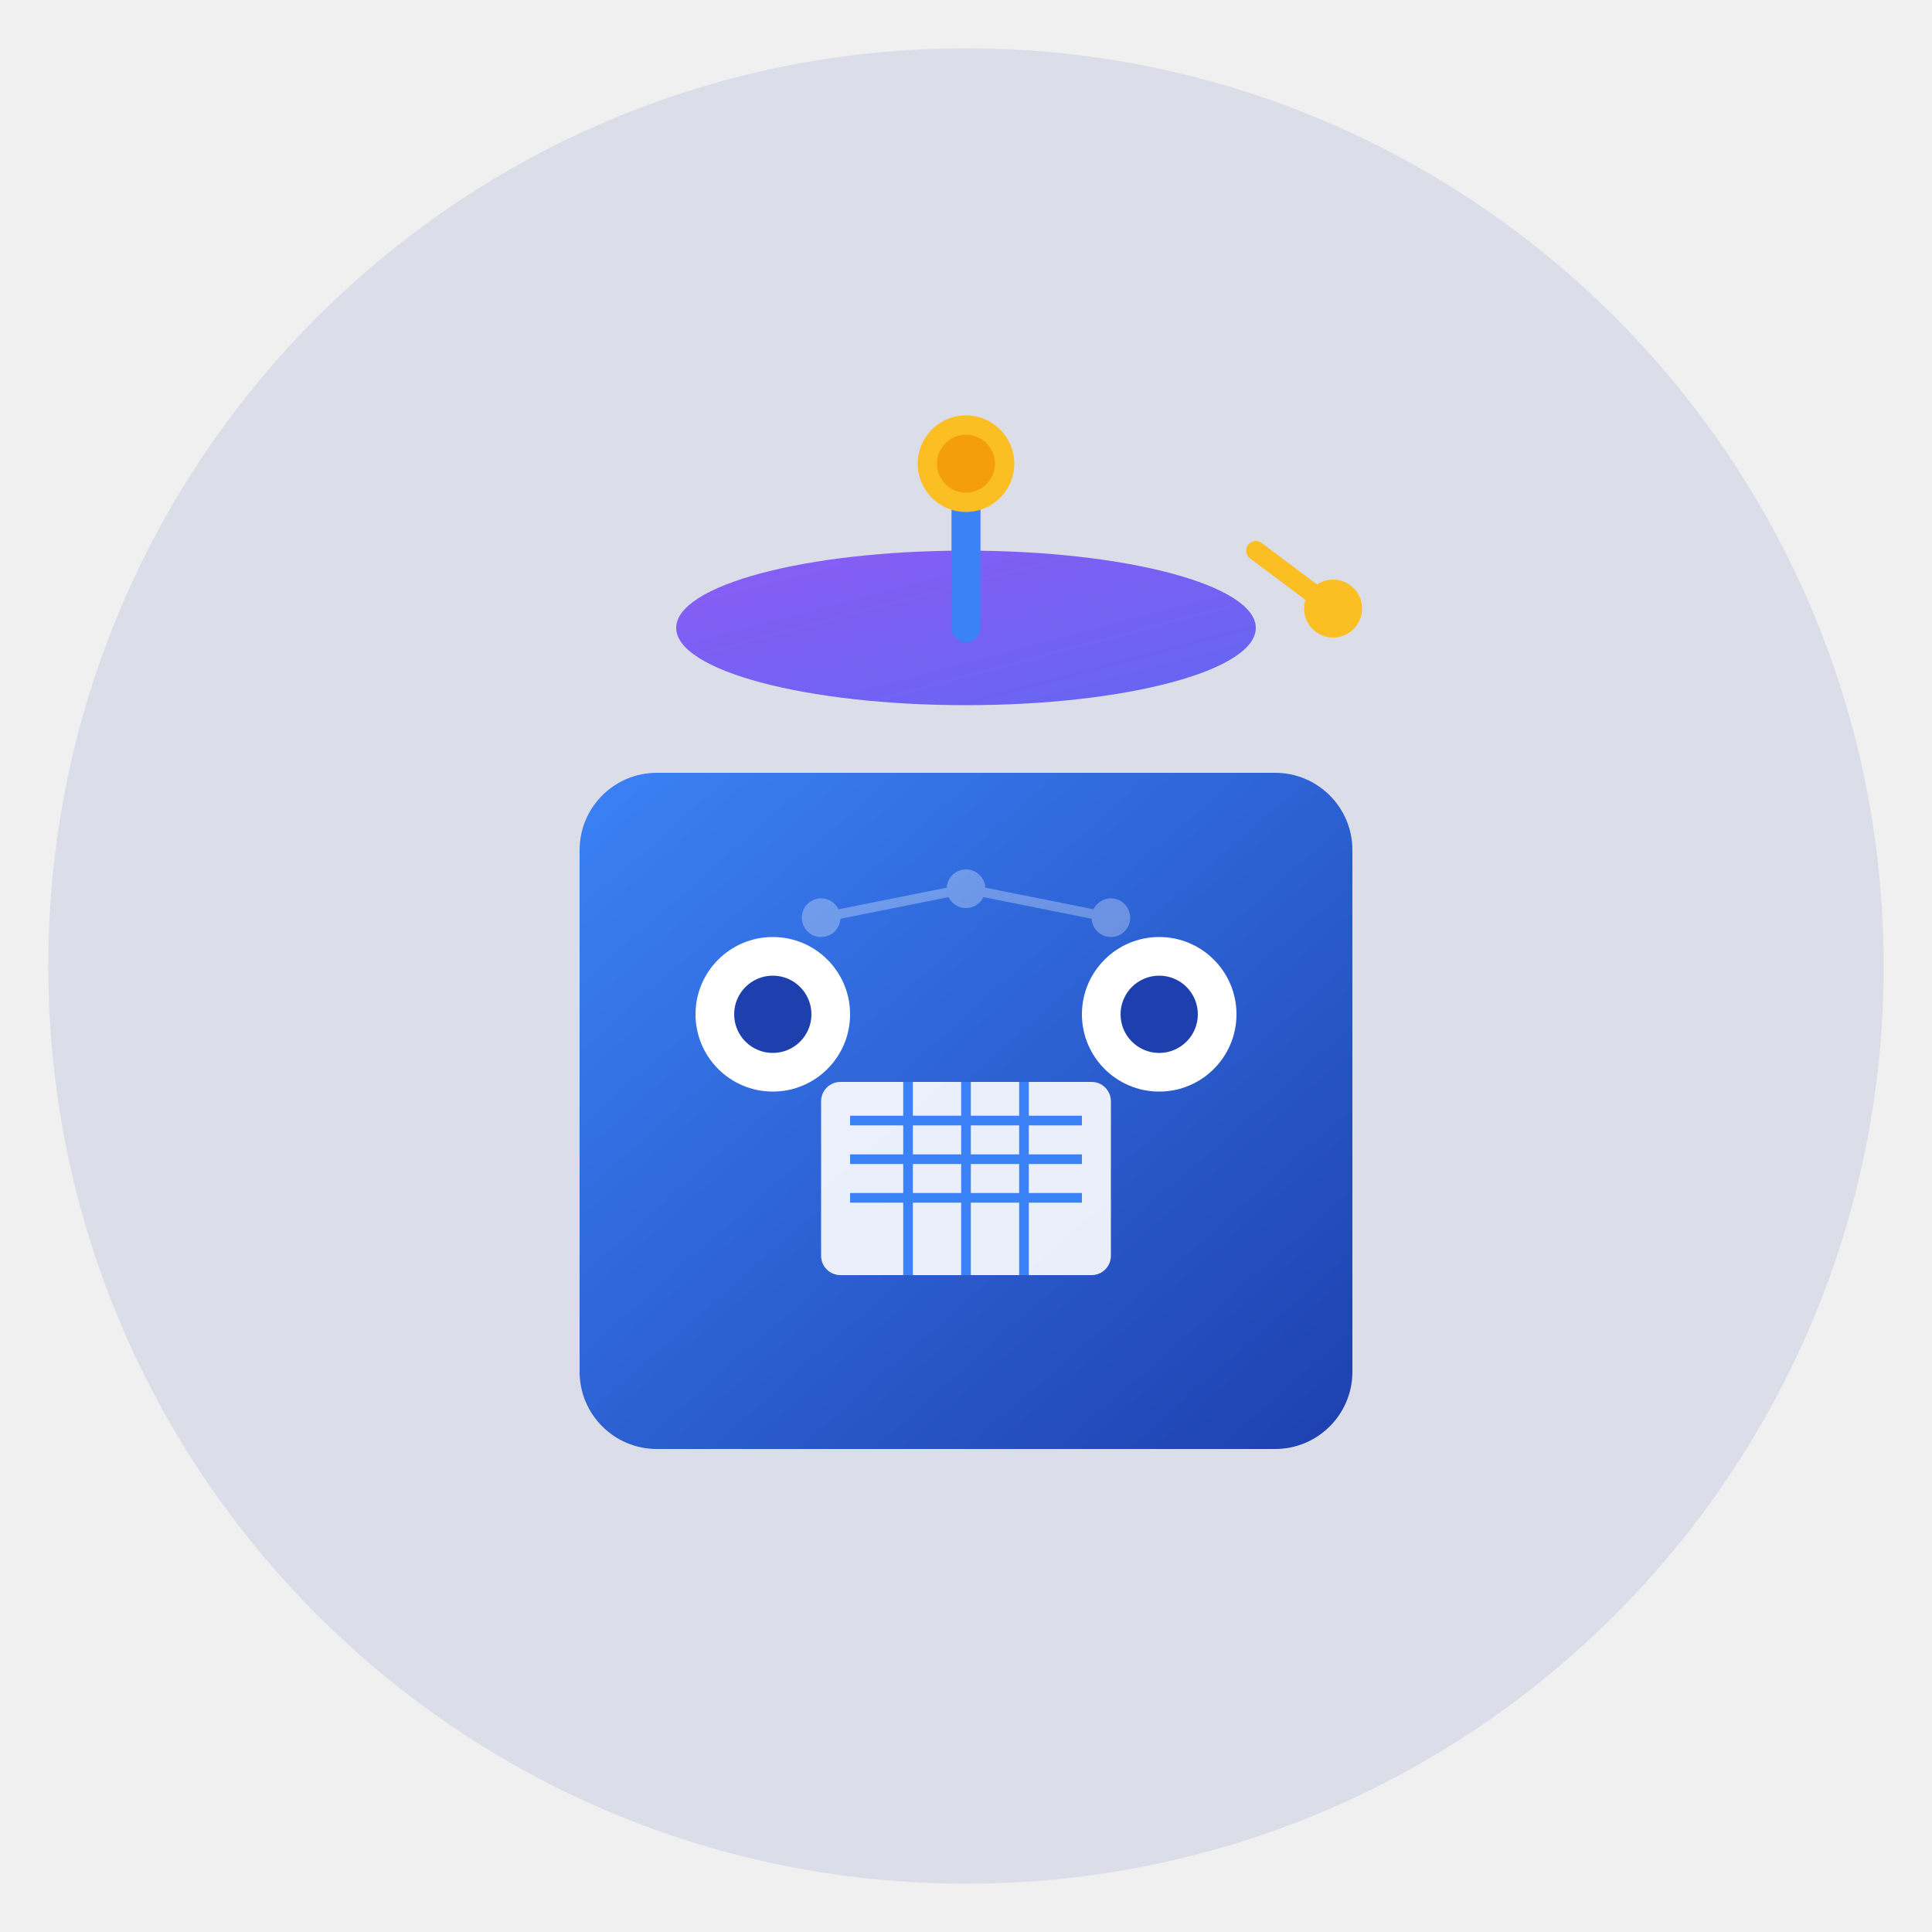
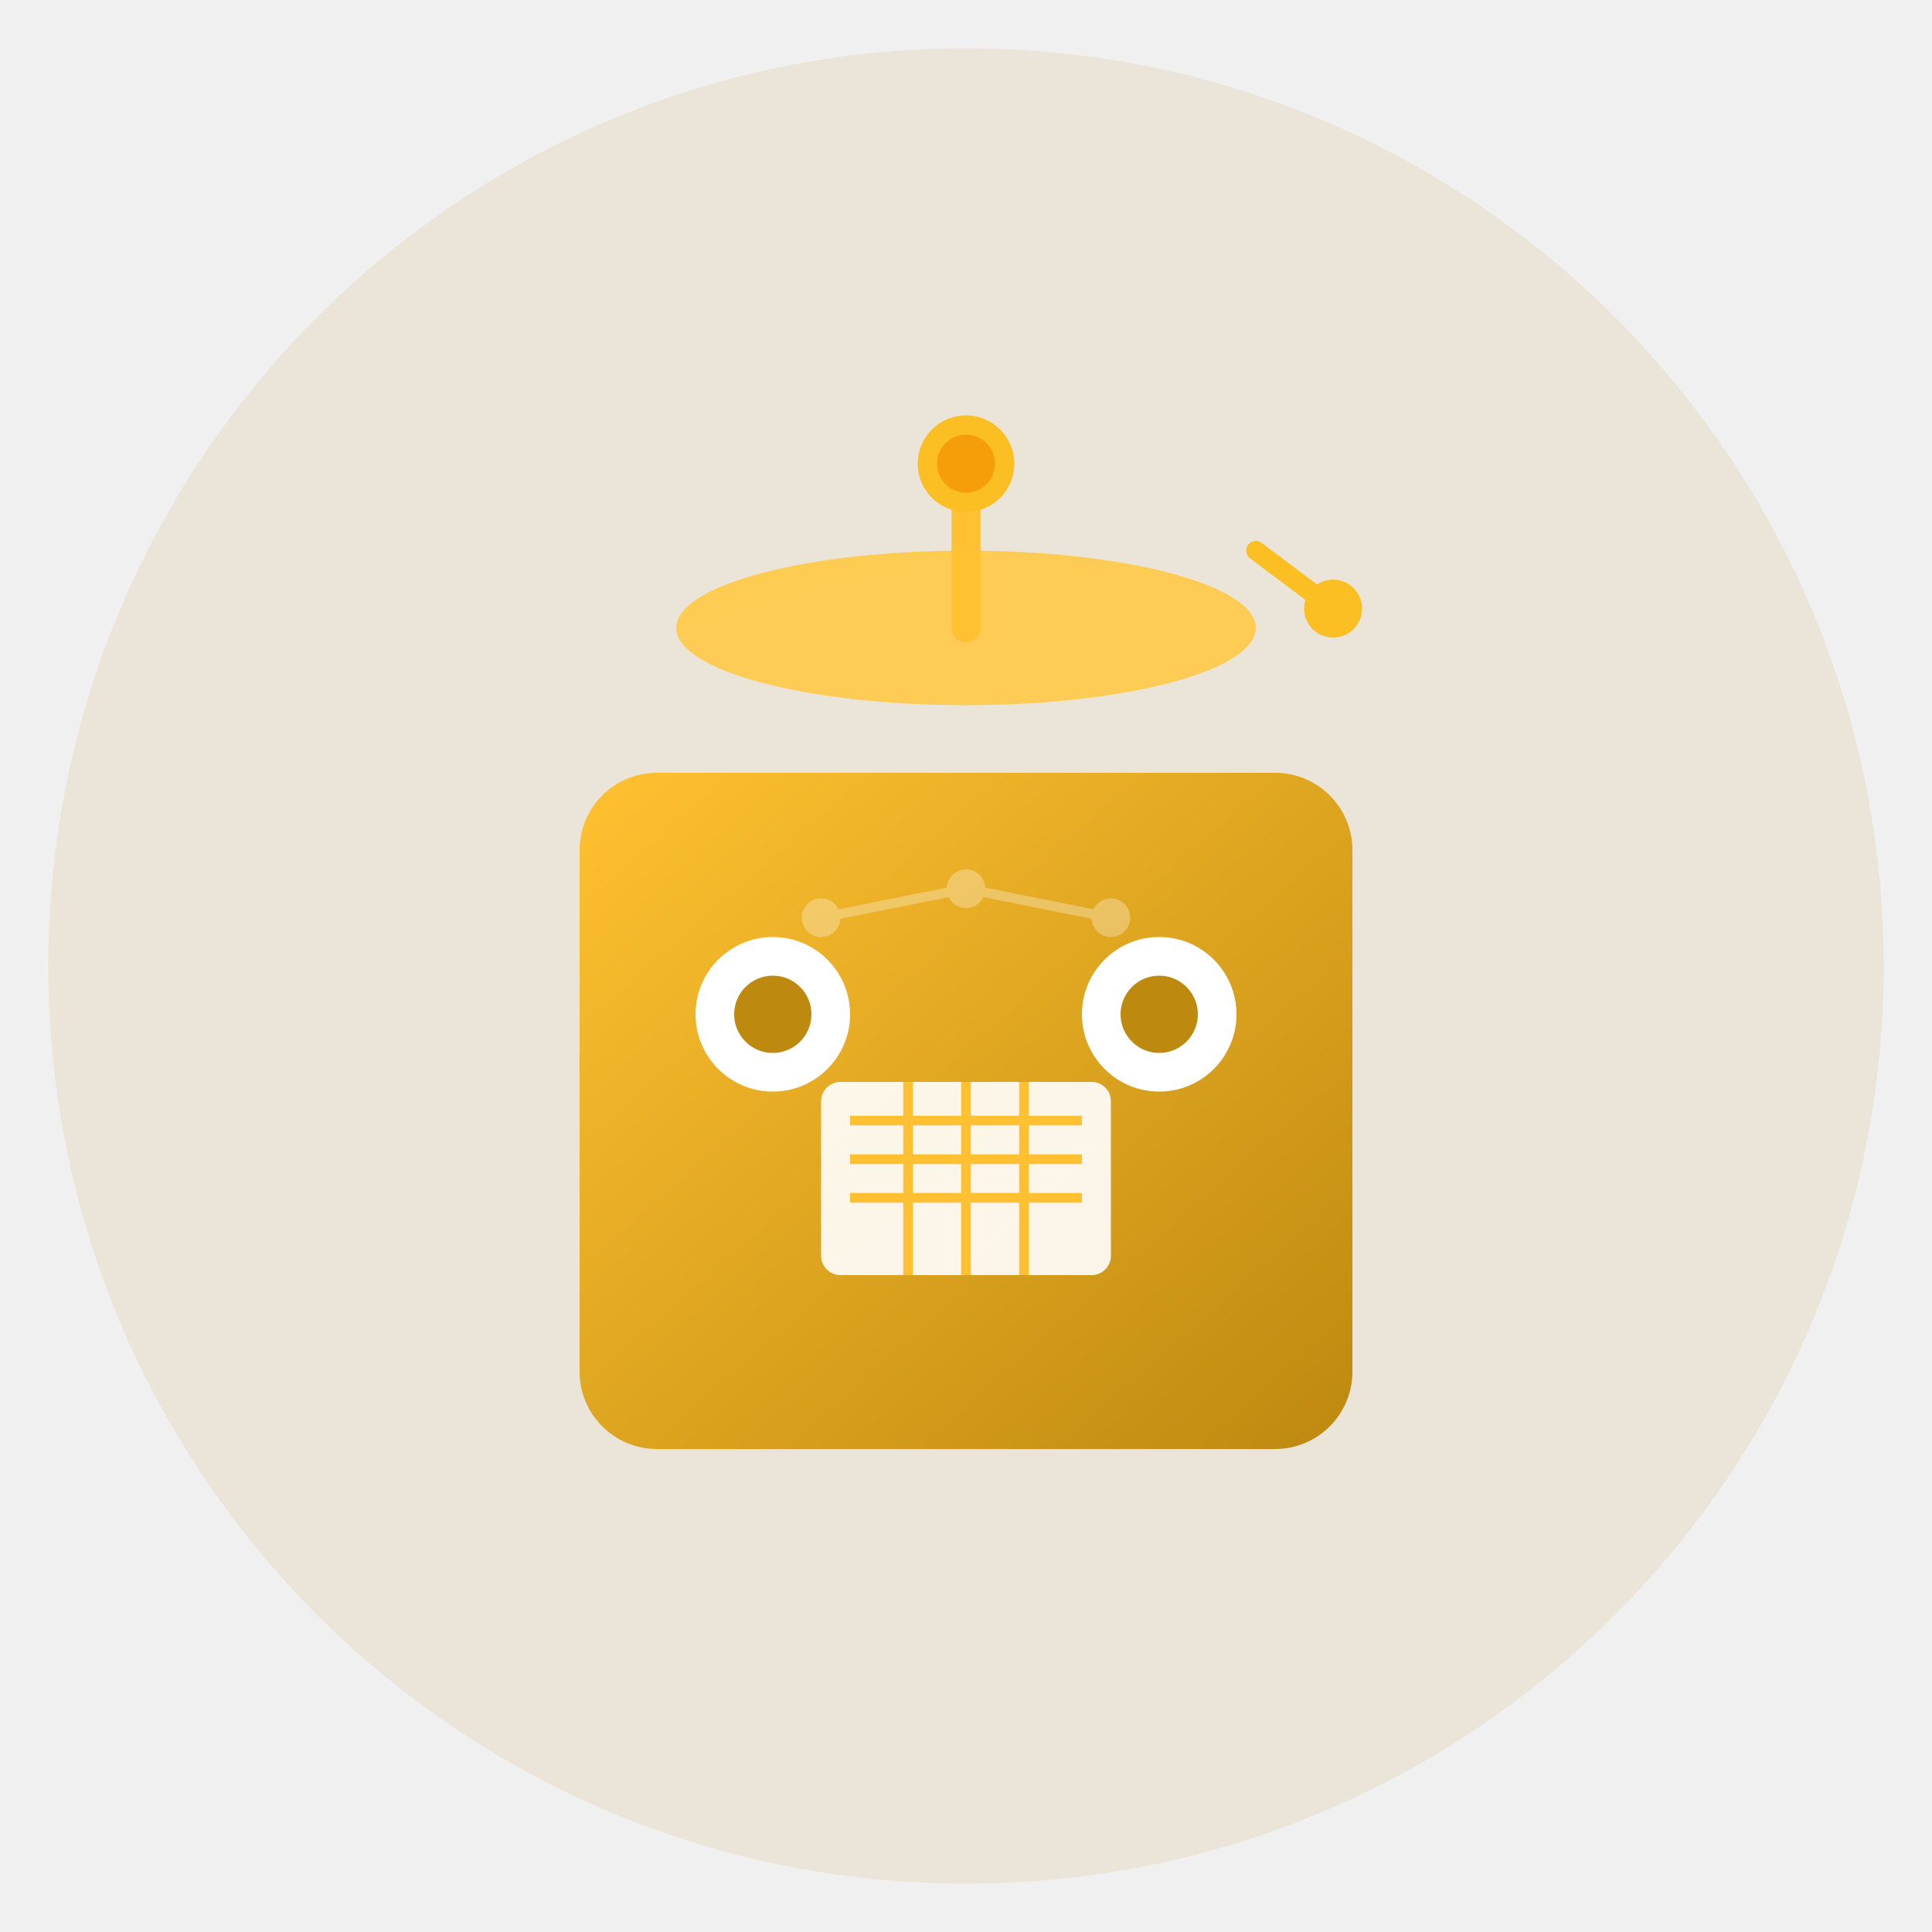
<svg xmlns="http://www.w3.org/2000/svg" viewBox="0 0 200 200">
-   <circle cx="100" cy="100" r="95" fill="#1e40af" opacity="0.1" />
+   <circle cx="100" cy="100" r="95" fill="#bd890f" opacity="0.1" />
  <defs>
    <linearGradient id="botGradient" x1="0%" y1="0%" x2="100%" y2="100%">
-       <stop offset="0%" style="stop-color:#3b82f6;stop-opacity:1" />
-       <stop offset="100%" style="stop-color:#1e40af;stop-opacity:1" />
+       <stop offset="0%" style="stop-color:#ffc131;stop-opacity:1" />
+       <stop offset="100%" style="stop-color:#bd890f;stop-opacity:1" />
    </linearGradient>
    <linearGradient id="capGradient" x1="0%" y1="0%" x2="100%" y2="100%">
-       <stop offset="0%" style="stop-color:#8b5cf6;stop-opacity:1" />
-       <stop offset="100%" style="stop-color:#6366f1;stop-opacity:1" />
+       <stop offset="0%" style="stop-color:#fecb53;stop-opacity:1" />
+       <stop offset="100%" style="stop-color:#fecb55;stop-opacity:1" />
    </linearGradient>
  </defs>
  <rect x="60" y="80" width="80" height="70" rx="8" fill="url(#botGradient)" />
  <g transform="translate(100, 65)">
    <ellipse cx="0" cy="0" rx="30" ry="8" fill="url(#capGradient)" />
    <line x1="30" y1="-8" x2="38" y2="-2" stroke="#fbbf24" stroke-width="2" stroke-linecap="round" />
    <circle cx="38" cy="-2" r="3" fill="#fbbf24" />
  </g>
  <circle cx="80" cy="105" r="8" fill="#ffffff" />
  <circle cx="120" cy="105" r="8" fill="#ffffff" />
-   <circle cx="80" cy="105" r="4" fill="#1e40af" />
-   <circle cx="120" cy="105" r="4" fill="#1e40af" />
+   <circle cx="80" cy="105" r="4" fill="#bd890f" />
+   <circle cx="120" cy="105" r="4" fill="#bd890f" />
  <g opacity="0.3">
    <circle cx="85" cy="95" r="2" fill="#ffffff" />
    <circle cx="100" cy="92" r="2" fill="#ffffff" />
    <circle cx="115" cy="95" r="2" fill="#ffffff" />
    <line x1="85" y1="95" x2="100" y2="92" stroke="#ffffff" stroke-width="1" />
    <line x1="100" y1="92" x2="115" y2="95" stroke="#ffffff" stroke-width="1" />
  </g>
  <path d="M 80 125 Q 100 135 120 125" stroke="#ffffff" stroke-width="3" fill="none" stroke-linecap="round" data-index="1" style="visibility: hidden;" />
  <g transform="translate(100, 120)">
    <rect x="-15" y="-8" width="30" height="20" rx="2" fill="#ffffff" opacity="0.9" />
-     <line x1="-12" y1="-4" x2="12" y2="-4" stroke="#3b82f6" stroke-width="1" />
-     <line x1="-12" y1="0" x2="12" y2="0" stroke="#3b82f6" stroke-width="1" />
-     <line x1="-12" y1="4" x2="12" y2="4" stroke="#3b82f6" stroke-width="1" />
-     <line x1="-6" y1="-8" x2="-6" y2="12" stroke="#3b82f6" stroke-width="1" />
-     <line x1="0" y1="-8" x2="0" y2="12" stroke="#3b82f6" stroke-width="1" />
-     <line x1="6" y1="-8" x2="6" y2="12" stroke="#3b82f6" stroke-width="1" />
+     <line x1="-12" y1="-4" x2="12" y2="-4" stroke="#ffc131" stroke-width="1" />
+     <line x1="-12" y1="0" x2="12" y2="0" stroke="#ffc131" stroke-width="1" />
+     <line x1="-12" y1="4" x2="12" y2="4" stroke="#ffc131" stroke-width="1" />
+     <line x1="-6" y1="-8" x2="-6" y2="12" stroke="#ffc131" stroke-width="1" />
+     <line x1="0" y1="-8" x2="0" y2="12" stroke="#ffc131" stroke-width="1" />
+     <line x1="6" y1="-8" x2="6" y2="12" stroke="#ffc131" stroke-width="1" />
  </g>
-   <line x1="100" y1="65" x2="100" y2="50" stroke="#3b82f6" stroke-width="3" stroke-linecap="round" />
+   <line x1="100" y1="65" x2="100" y2="50" stroke="#ffc131" stroke-width="3" stroke-linecap="round" />
  <circle cx="100" cy="48" r="5" fill="#fbbf24" />
-   <circle cx="100" cy="48" r="3" fill="#f59e0b" />
+   <circle cx="100" cy="48" r="3" fill="#f59e0a" />
  <g opacity="0.8">
    <path d="M 155 70 L 157 75 L 162 77 L 157 79 L 155 84 L 153 79 L 148 77 L 153 75 Z" fill="#fbbf24" data-index="3" style="visibility: hidden;" />
-     <path d="M 150 140 L 151 143 L 154 144 L 151 145 L 150 148 L 149 145 L 146 144 L 149 143 Z" fill="#8b5cf6" data-index="5" style="visibility: hidden;" />
+     <path d="M 150 140 L 151 143 L 154 144 L 151 145 L 150 148 L 149 145 L 146 144 L 149 143 Z" fill="#fecb53" data-index="5" style="visibility: hidden;" />
  </g>
</svg>
